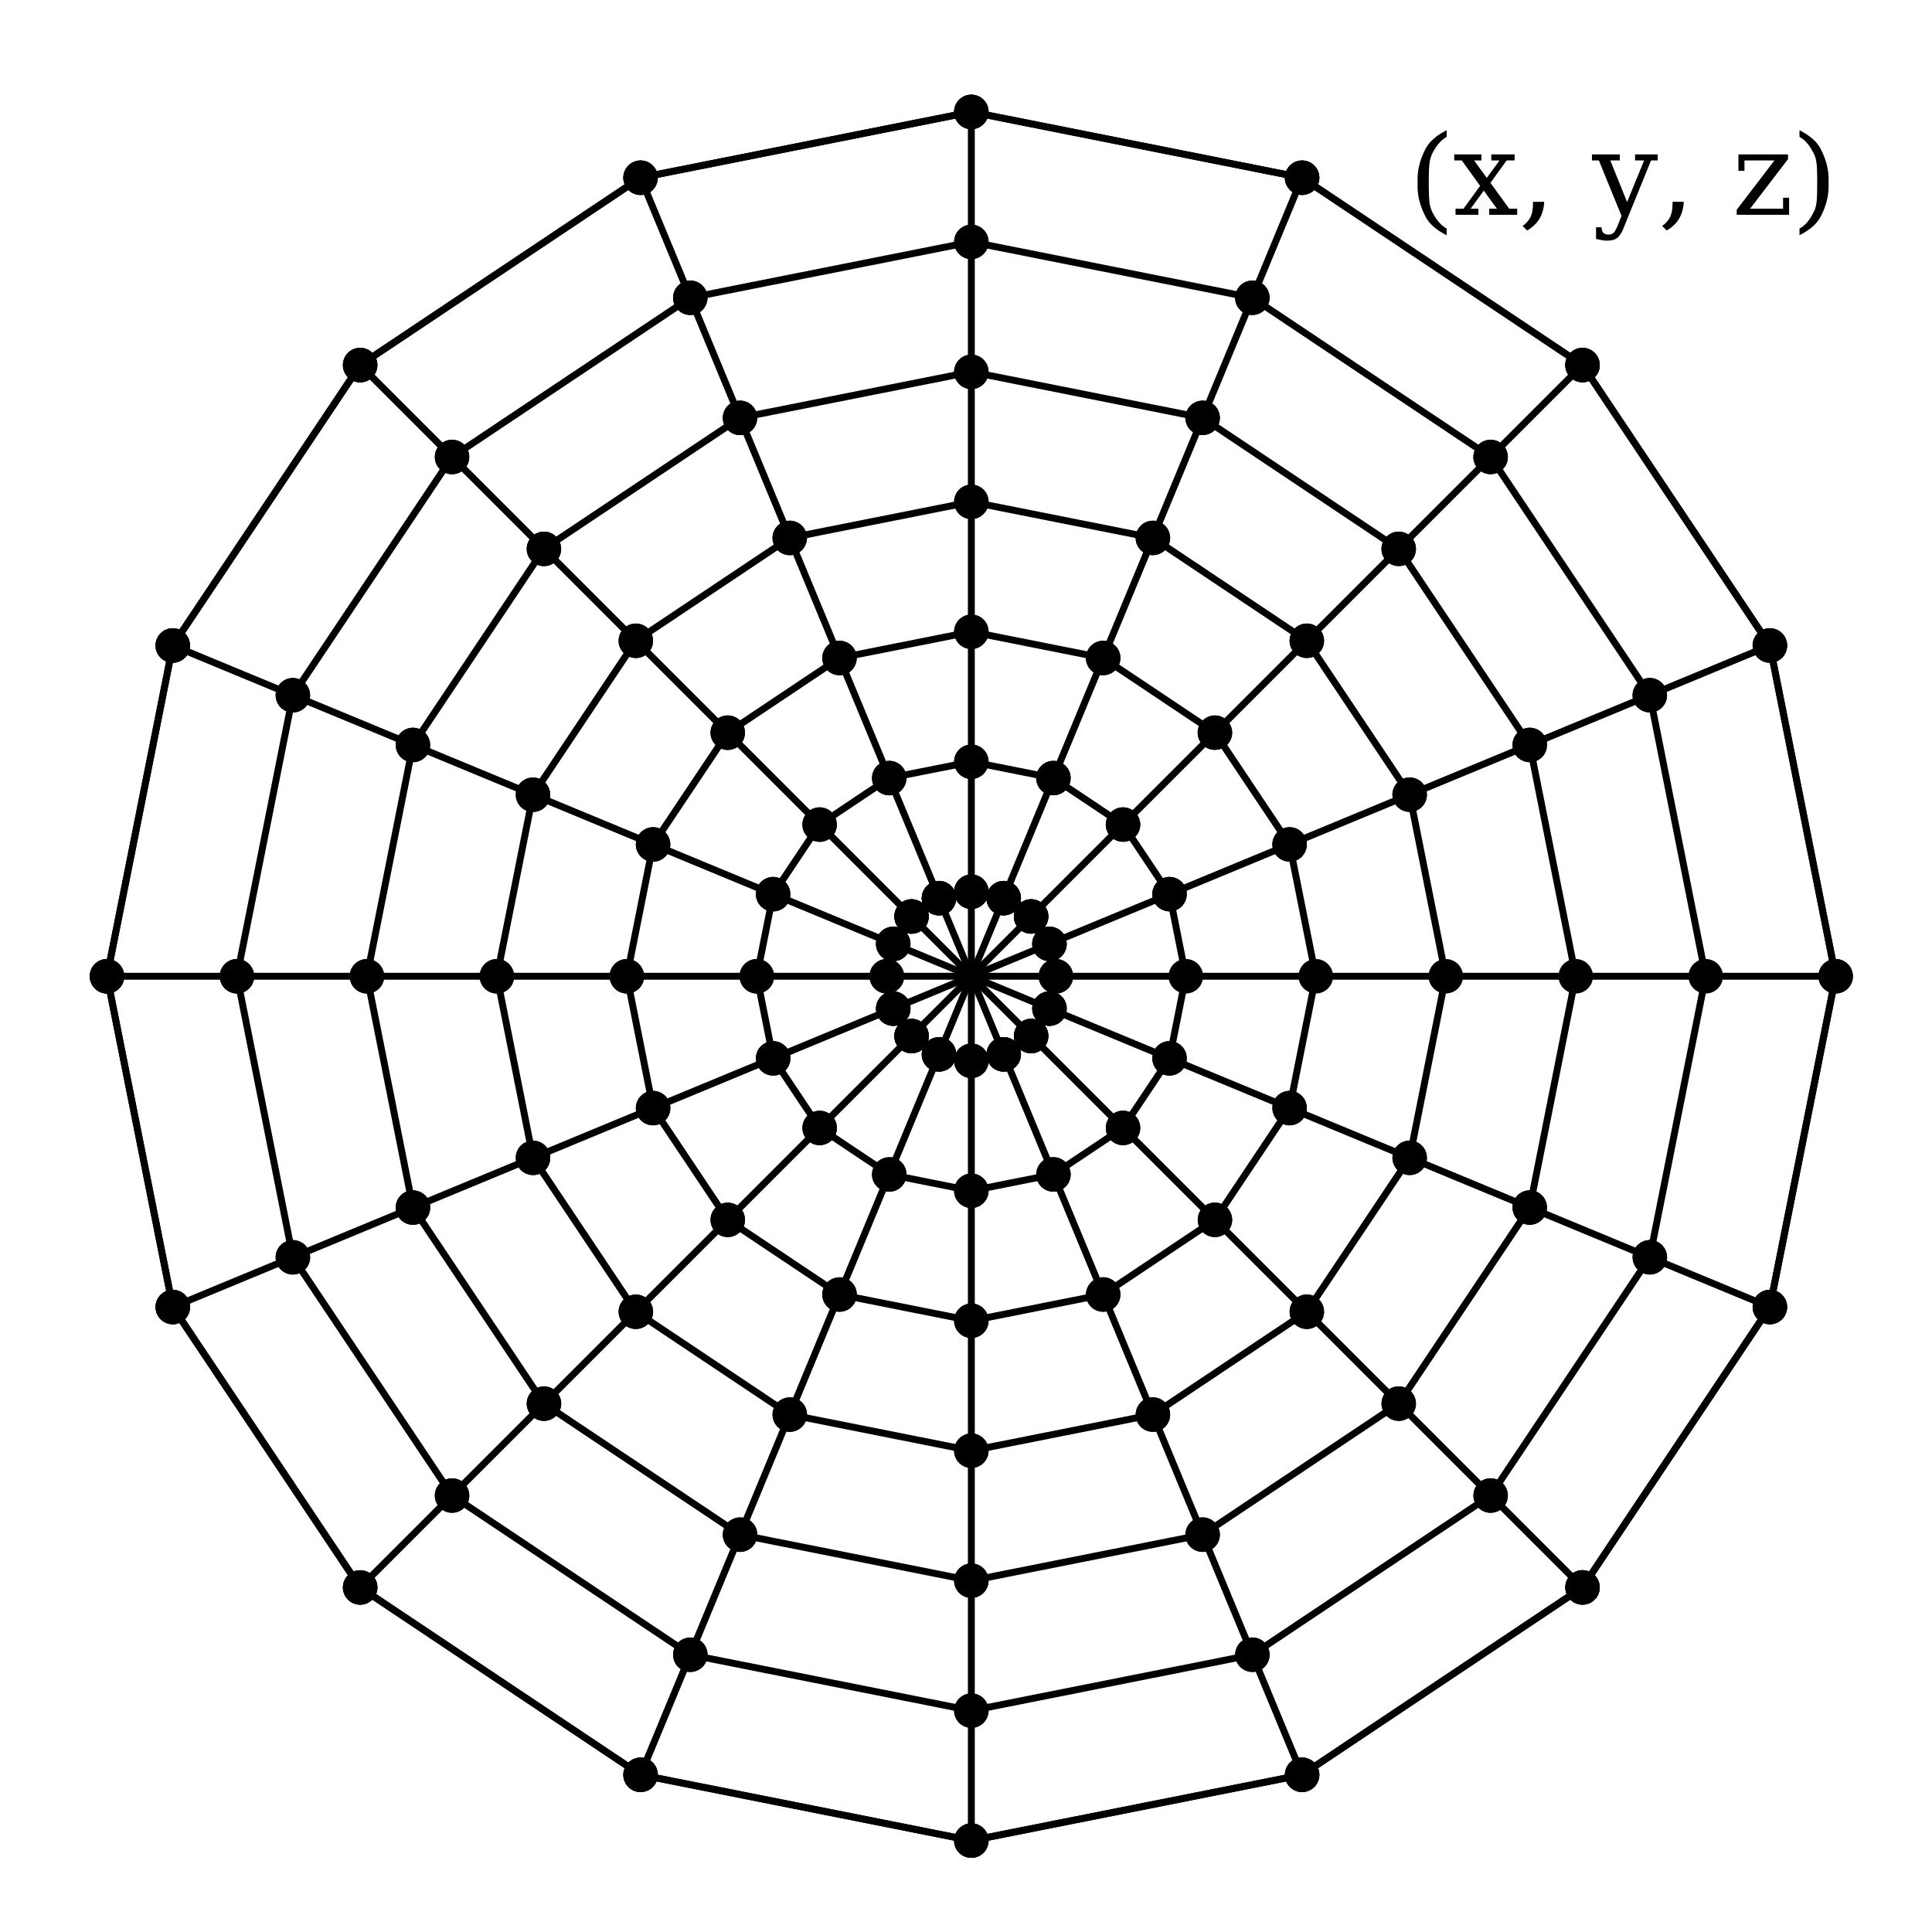
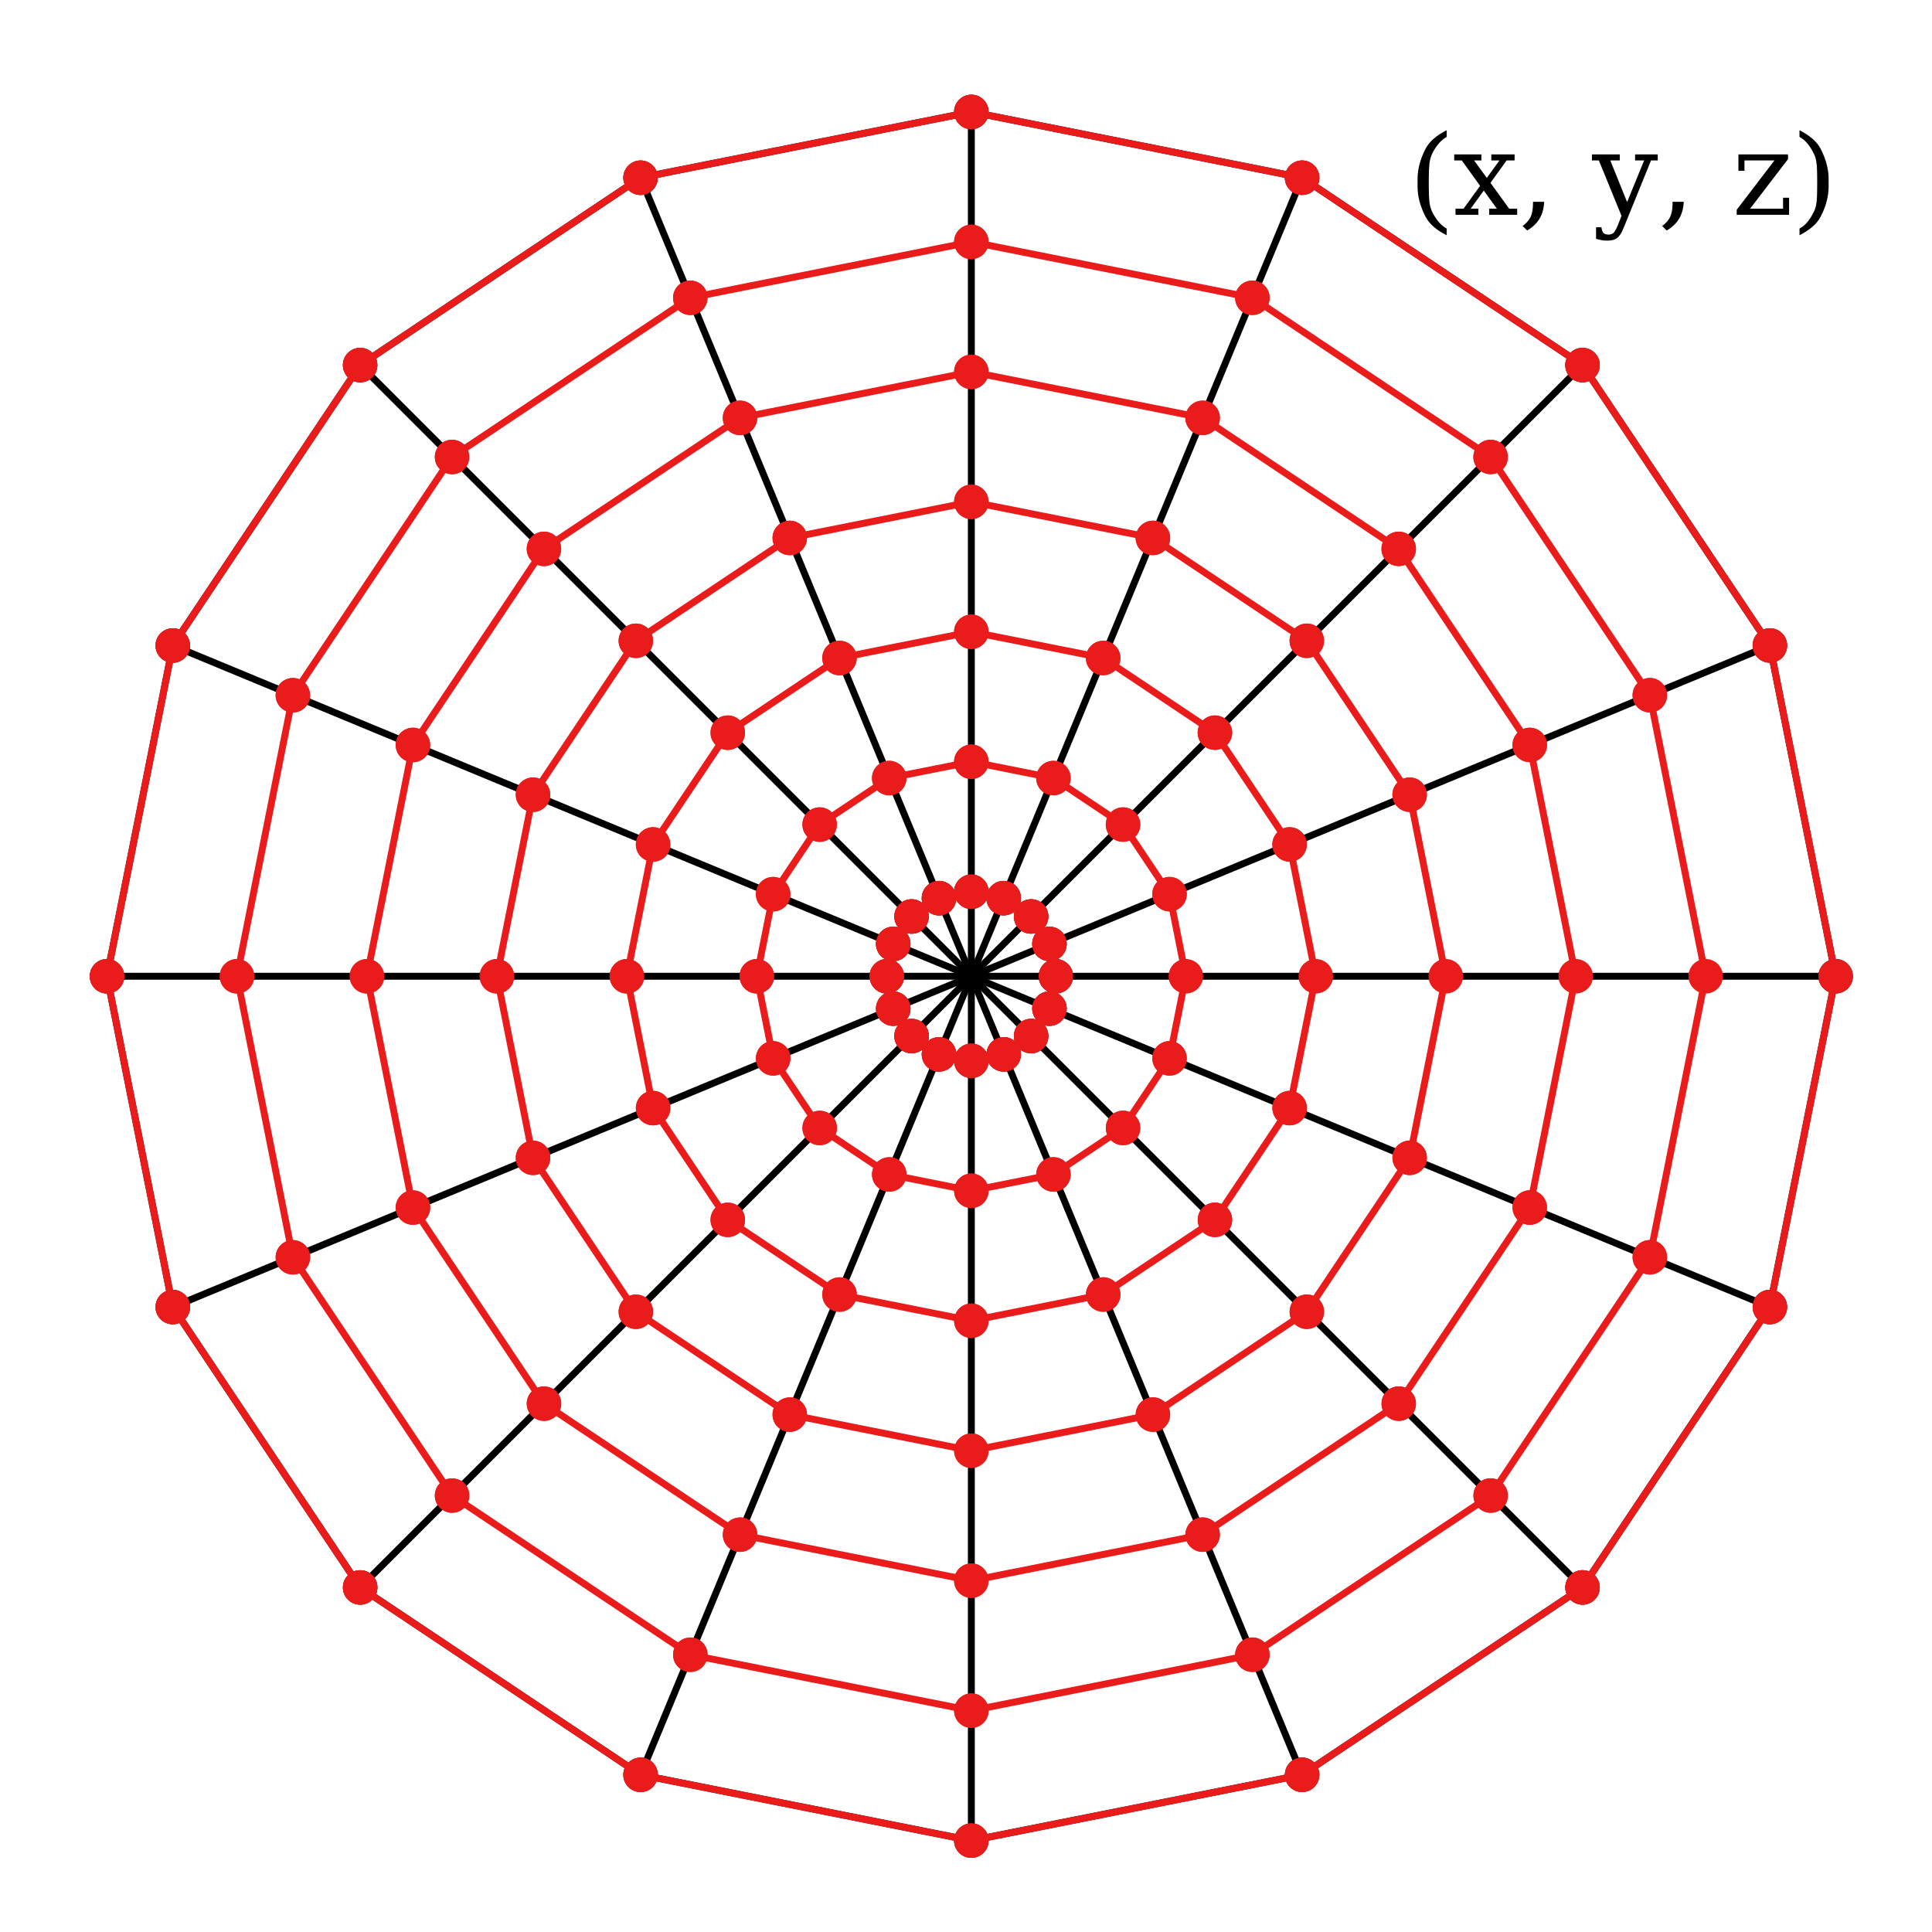
<svg xmlns="http://www.w3.org/2000/svg" width="140mm" height="140mm" viewBox="0 0 140 140" version="1.1" id="svg1">
  <defs id="defs1">
    <marker style="overflow:visible" id="Dot" refX="0" refY="0" orient="auto" markerWidth="1" markerHeight="1" viewBox="0 0 1 1" preserveAspectRatio="xMidYMid">
      <path transform="scale(0.5)" style="fill:context-stroke;fill-rule:evenodd;stroke:none" d="M 5,0 C 5,2.76 2.76,5 0,5 -2.76,5 -5,2.76 -5,0 c 0,-2.76 2.3,-5 5,-5 2.76,0 5,2.24 5,5 z" id="path17" />
    </marker>
    <marker style="overflow:visible" id="marker80" refX="0" refY="0" orient="auto" markerWidth="1" markerHeight="1" viewBox="0 0 1 1" preserveAspectRatio="xMidYMid">
      <path transform="scale(0.5)" style="fill:context-stroke;fill-rule:evenodd;stroke:none" d="M 5,0 C 5,2.76 2.76,5 0,5 -2.76,5 -5,2.76 -5,0 c 0,-2.76 2.3,-5 5,-5 2.76,0 5,2.24 5,5 z" id="path80" />
    </marker>
  </defs>
  <g id="layer1">
    <path style="fill:none;fill-rule:evenodd;stroke:#000000;stroke-width:0.5;stroke-linejoin:bevel;stroke-dasharray:none" d="M 7.754,70.744 H 133.019" id="path62" />
    <path style="fill:none;fill-rule:evenodd;stroke:#000000;stroke-width:0.5;stroke-linejoin:bevel;stroke-dasharray:none" d="M 128.252,94.712 12.522,46.775" id="path66" />
    <path style="fill:none;fill-rule:evenodd;stroke:#000000;stroke-width:0.5;stroke-linejoin:bevel;stroke-dasharray:none" d="M 114.675,115.031 26.099,26.456" id="path67" />
    <path style="fill:none;fill-rule:evenodd;stroke:#000000;stroke-width:0.5;stroke-linejoin:bevel;stroke-dasharray:none" d="M 94.355,128.608 46.419,12.879" id="path68" />
    <path style="fill:none;fill-rule:evenodd;stroke:#000000;stroke-width:0.5;stroke-linejoin:bevel;stroke-dasharray:none" d="M 70.387,133.376 V 8.111" id="path69" />
    <path style="fill:none;fill-rule:evenodd;stroke:#000000;stroke-width:0.5;stroke-linejoin:bevel;stroke-dasharray:none" d="M 46.419,128.608 94.355,12.879" id="path70" />
    <path style="fill:none;fill-rule:evenodd;stroke:#000000;stroke-width:0.5;stroke-linejoin:bevel;stroke-dasharray:none" d="M 26.099,115.031 114.675,26.456" id="path71" />
    <path style="fill:none;fill-rule:evenodd;stroke:#000000;stroke-width:0.5;stroke-linejoin:bevel;stroke-dasharray:none" d="M 12.522,94.712 128.252,46.775" id="path61" />
    <path style="fill:none;fill-rule:evenodd;stroke:#000000;stroke-width:0.5;stroke-linejoin:bevel;stroke-dasharray:none;marker-start:url(#Dot);marker-mid:url(#marker80)" d="M 133.019,70.744 128.252,46.775 114.675,26.456 94.355,12.879 70.387,8.111 46.419,12.879 26.099,26.456 l -13.577,20.319 -4.768,23.968 4.768,23.968 13.577,20.319 20.319,13.577 23.968,4.768 23.968,-4.768 20.319,-13.577 13.577,-20.319 z" id="path81" />
    <path style="fill:none;fill-rule:evenodd;stroke:#000000;stroke-width:0.5;stroke-linejoin:bevel;stroke-dasharray:none;marker-start:url(#Dot);marker-mid:url(#marker80)" d="m 76.513,70.744 -0.466,-2.344 -1.328,-1.987 -1.987,-1.328 -2.344,-0.466 -2.344,0.466 -1.987,1.328 -1.328,1.987 -0.466,2.344 0.466,2.344 1.328,1.987 1.987,1.328 2.344,0.466 2.344,-0.466 1.987,-1.328 1.328,-1.987 z" id="path73" />
-     <g id="g88" transform="matrix(0.8154367,0,0,0.8154367,-20.87032,-14.89991)" style="stroke-width:0.613;stroke-dasharray:none">
-       <path d="m 119.425,105.028 -0.572,-2.875 v 0 l -1.629,-2.437 v -3e-4 l -2.437,-1.628 v -1e-4 l -2.875,-0.572 v 1e-4 l -2.875,0.572 v 3e-4 l -2.437,1.628 v 0 l -1.629,2.437 v 0 l -0.571,2.875 v 0 l 0.571,2.875 h 10e-4 l 1.628,2.437 v 0 l 2.437,1.629 v 0 l 2.875,0.572 v 0 l 2.875,-0.572 v 0 l 2.437,-1.629 v 0 l 1.629,-2.437 v -0.001 z" style="fill:none;fill-rule:evenodd;stroke:#000000;stroke-width:0.613;stroke-linejoin:bevel;stroke-dasharray:none;marker-start:url(#Dot);marker-mid:url(#marker80)" id="path82" />
-       <path d="m 130.974,105.028 -1.451,-7.295 v -1e-4 c -0.011,-0.016 -4.132,-6.184 -4.132,-6.184 v -2e-4 c -0.032,-0.021 -6.184,-4.132 -6.184,-4.132 l -10e-4,-1e-4 -7.294,-1.451 v 10e-5 l -7.295,1.451 v 3e-4 c -0.031,0.021 -6.184,4.132 -6.184,4.132 v 10e-5 c -0.011,0.016 -4.132,6.184 -4.132,6.184 l -10e-5,4e-4 c -0.007,0.037 -1.451,7.294 -1.451,7.294 h 1e-4 c 0.007,0.037 1.451,7.295 1.451,7.295 h 3e-4 c 0.021,0.031 4.132,6.184 4.132,6.184 h 4e-4 c 0.031,0.021 6.183,4.132 6.183,4.132 h 10e-4 c 0.019,0.004 7.294,1.451 7.294,1.451 v 0 c 0.019,-0.004 7.295,-1.451 7.295,-1.451 v 0 l 6.184,-4.132 v 0 c 0.011,-0.017 4.132,-6.184 4.132,-6.184 v -10e-4 c 0.008,-0.037 1.451,-7.294 1.451,-7.294" style="fill:none;fill-rule:evenodd;stroke:#000000;stroke-width:0.613;stroke-linejoin:bevel;stroke-dasharray:none;marker-start:url(#Dot);marker-mid:url(#marker80)" id="path83" />
-       <path d="m 142.523,105.028 -2.33,-11.714 v -1e-4 c -0.021,-0.032 -6.635,-9.931 -6.635,-9.931 l -0.001,-2e-4 c -0.025,-0.017 -9.93,-6.636 -9.93,-6.636 l -10e-4,-10e-5 c -0.029,-0.006 -11.714,-2.33 -11.714,-2.33 v 1e-4 l -11.714,2.33 -10e-4,2e-4 c -0.025,0.017 -9.93,6.636 -9.93,6.636 v 0 c -0.022,0.032 -6.636,9.931 -6.636,9.931 v 3e-4 c -0.006,0.029 -2.33,11.714 -2.33,11.714 h 1e-4 c 0.006,0.03 2.33,11.714 2.33,11.714 l 2e-4,10e-4 c 0.017,0.025 6.636,9.93 6.636,9.93 h 3e-4 c 0.025,0.017 9.931,6.636 9.931,6.636 v 0 c 0.038,0.008 11.714,2.33 11.714,2.33 v 0 c 0.038,-0.007 11.715,-2.33 11.715,-2.33 v 0 l 9.931,-6.636 v 0 c 0.021,-0.032 6.635,-9.931 6.635,-9.931 v 0 c 0.006,-0.03 2.33,-11.714 2.33,-11.714" style="fill:none;fill-rule:evenodd;stroke:#000000;stroke-width:0.613;stroke-linejoin:bevel;stroke-dasharray:none;marker-start:url(#Dot);marker-mid:url(#marker80)" id="path84" />
-       <path d="m 154.073,105.028 -3.21,-16.134 v -10e-5 c -0.032,-0.049 -9.139,-13.678 -9.139,-13.678 v -2e-4 c -0.019,-0.013 -13.678,-9.139 -13.678,-9.139 v 0 c -0.022,-0.004 -16.134,-3.209 -16.134,-3.209 v 1e-4 c -0.022,0.004 -16.134,3.209 -16.134,3.209 l -2e-4,2e-4 c -0.019,0.013 -13.678,9.139 -13.678,9.139 l -1e-4,10e-5 c -0.032,0.049 -9.139,13.678 -9.139,13.678 l -10e-5,3e-4 c -0.004,0.022 -3.209,16.134 -3.209,16.134 v 0 c 0.004,0.022 3.209,16.134 3.209,16.134 h 1e-4 c 0.013,0.019 9.139,13.678 9.139,13.678 h 2e-4 c 0.019,0.013 13.678,9.139 13.678,9.139 h 2e-4 c 0.057,0.012 16.134,3.209 16.134,3.209 v 0 c 0.057,-0.011 16.134,-3.209 16.134,-3.209 v 0 c 0.049,-0.032 13.678,-9.139 13.678,-9.139 v 0 c 0.033,-0.049 9.139,-13.678 9.139,-13.678 v 0 c 0.005,-0.022 3.21,-16.134 3.21,-16.134" style="fill:none;fill-rule:evenodd;stroke:#000000;stroke-width:0.613;stroke-linejoin:bevel;stroke-dasharray:none;marker-start:url(#Dot);marker-mid:url(#marker80)" id="path85" />
-       <path d="m 165.622,105.028 -4.088,-20.554 -0.001,-2e-4 C 161.49,84.409 149.891,67.049 149.891,67.049 v -1e-4 C 149.878,67.041 132.466,55.407 132.466,55.407 v -1e-4 C 132.451,55.404 111.912,51.318 111.912,51.318 v 1e-4 l -20.554,4.088 -1e-4,10e-5 C 91.346,55.415 73.933,67.049 73.933,67.049 l -10e-5,2e-4 C 73.89,67.114 62.291,84.474 62.291,84.474 v 2e-4 c -0.003,0.015 -4.088,20.554 -4.088,20.554 v 0 c 0.003,0.015 4.088,20.554 4.088,20.554 h 10e-5 c 0.008,0.012 11.643,17.424 11.643,17.424 l 2e-4,0.001 c 0.013,0.008 17.424,11.642 17.424,11.642 h 3e-4 c 0.076,0.016 20.553,4.089 20.553,4.089 v 0 c 0.077,-0.016 20.554,-4.089 20.554,-4.089 v 0 l 17.425,-11.643 v 0 c 0.043,-0.064 11.643,-17.424 11.643,-17.424 v 0 c 0.002,-0.015 4.088,-20.554 4.088,-20.554" style="fill:none;fill-rule:evenodd;stroke:#000000;stroke-width:0.613;stroke-linejoin:bevel;stroke-dasharray:none;marker-start:url(#Dot);marker-mid:url(#marker80)" id="path86" />
-       <path d="m 177.171,105.028 -4.967,-24.974 v -3e-4 C 172.15,79.973 158.057,58.883 158.057,58.883 v 0 C 158.051,58.879 136.886,44.736 136.886,44.736 v 0 l -24.974,-4.968 v 10e-5 l -24.974,4.968 h -1e-4 C 86.932,44.74 65.767,58.883 65.767,58.883 l -1e-4,2e-4 c -0.054,0.081 -14.146,21.171 -14.146,21.171 v 1e-4 C 51.619,80.062 46.653,105.028 46.653,105.028 v 0 c 0.001,0.007 4.968,24.973 4.968,24.973 l 1e-4,0.001 c 0.004,0.006 14.146,21.171 14.146,21.171 h 10e-5 c 0.006,0.004 21.172,14.146 21.172,14.146 l 3e-4,0.001 c 0.095,0.018 24.973,4.967 24.973,4.967 v 0 c 0.096,-0.019 24.974,-4.968 24.974,-4.968 v 0 l 21.171,-14.146 v 0 c 0.054,-0.081 14.147,-21.172 14.147,-21.172 v 0 c 0.001,-0.007 4.967,-24.973 4.967,-24.973" style="fill:none;fill-rule:evenodd;stroke:#000000;stroke-width:0.613;stroke-linejoin:bevel;stroke-dasharray:none;marker-start:url(#Dot);marker-mid:url(#marker80)" id="path87" />
-       <path d="m 188.721,105.028 -5.847,-29.393 v -3e-4 l -16.65,-24.918 v 0 l -24.919,-16.65 v 0 l -29.393,-5.847 v 0 l -29.393,5.847 v 0 l -24.919,16.65 -2e-4,3e-4 -16.65,24.918 v 0 l -5.847,29.393 v 0 l 5.847,29.393 v 0 l 16.65,24.919 v 0 l 24.919,16.65 h 3e-4 l 29.393,5.846 v 0 l 29.393,-5.846 0.001,-0.001 24.918,-16.649 v -0.001 l 16.65,-24.918 v 0 z" style="fill:none;fill-rule:evenodd;stroke:#000000;stroke-width:0.613;stroke-linejoin:bevel;stroke-dasharray:none;marker-start:url(#Dot);marker-mid:url(#marker80)" id="path88" />
+     <g id="g88" transform="matrix(0.8154367,0,0,0.8154367,-20.87032,-14.89991)" style="stroke-width:0.613;stroke-dasharray:none;stroke:#ea1b1b;stroke-opacity:1">
+       <path d="m 119.425,105.028 -0.572,-2.875 v 0 l -1.629,-2.437 v -3e-4 l -2.437,-1.628 v -1e-4 l -2.875,-0.572 v 1e-4 l -2.875,0.572 v 3e-4 l -2.437,1.628 v 0 l -1.629,2.437 v 0 l -0.571,2.875 v 0 l 0.571,2.875 h 10e-4 l 1.628,2.437 v 0 l 2.437,1.629 v 0 l 2.875,0.572 v 0 l 2.875,-0.572 v 0 l 2.437,-1.629 v 0 l 1.629,-2.437 v -0.001 z" style="fill:none;fill-rule:evenodd;stroke:#ea1b1b;stroke-width:0.613;stroke-linejoin:bevel;stroke-dasharray:none;marker-start:url(#Dot);marker-mid:url(#marker80);stroke-opacity:1" id="path82" />
+       <path d="m 130.974,105.028 -1.451,-7.295 v -1e-4 c -0.011,-0.016 -4.132,-6.184 -4.132,-6.184 v -2e-4 c -0.032,-0.021 -6.184,-4.132 -6.184,-4.132 l -10e-4,-1e-4 -7.294,-1.451 v 10e-5 l -7.295,1.451 v 3e-4 c -0.031,0.021 -6.184,4.132 -6.184,4.132 v 10e-5 c -0.011,0.016 -4.132,6.184 -4.132,6.184 l -10e-5,4e-4 c -0.007,0.037 -1.451,7.294 -1.451,7.294 h 1e-4 c 0.007,0.037 1.451,7.295 1.451,7.295 h 3e-4 c 0.021,0.031 4.132,6.184 4.132,6.184 h 4e-4 c 0.031,0.021 6.183,4.132 6.183,4.132 h 10e-4 c 0.019,0.004 7.294,1.451 7.294,1.451 v 0 c 0.019,-0.004 7.295,-1.451 7.295,-1.451 v 0 l 6.184,-4.132 v 0 c 0.011,-0.017 4.132,-6.184 4.132,-6.184 v -10e-4 c 0.008,-0.037 1.451,-7.294 1.451,-7.294" style="fill:none;fill-rule:evenodd;stroke:#ea1b1b;stroke-width:0.613;stroke-linejoin:bevel;stroke-dasharray:none;marker-start:url(#Dot);marker-mid:url(#marker80);stroke-opacity:1" id="path83" />
+       <path d="m 142.523,105.028 -2.33,-11.714 v -1e-4 c -0.021,-0.032 -6.635,-9.931 -6.635,-9.931 l -0.001,-2e-4 c -0.025,-0.017 -9.93,-6.636 -9.93,-6.636 l -10e-4,-10e-5 c -0.029,-0.006 -11.714,-2.33 -11.714,-2.33 v 1e-4 l -11.714,2.33 -10e-4,2e-4 c -0.025,0.017 -9.93,6.636 -9.93,6.636 v 0 c -0.022,0.032 -6.636,9.931 -6.636,9.931 v 3e-4 c -0.006,0.029 -2.33,11.714 -2.33,11.714 h 1e-4 c 0.006,0.03 2.33,11.714 2.33,11.714 l 2e-4,10e-4 c 0.017,0.025 6.636,9.93 6.636,9.93 h 3e-4 c 0.025,0.017 9.931,6.636 9.931,6.636 v 0 c 0.038,0.008 11.714,2.33 11.714,2.33 v 0 c 0.038,-0.007 11.715,-2.33 11.715,-2.33 v 0 l 9.931,-6.636 v 0 c 0.021,-0.032 6.635,-9.931 6.635,-9.931 v 0 c 0.006,-0.03 2.33,-11.714 2.33,-11.714" style="fill:none;fill-rule:evenodd;stroke:#ea1b1b;stroke-width:0.613;stroke-linejoin:bevel;stroke-dasharray:none;marker-start:url(#Dot);marker-mid:url(#marker80);stroke-opacity:1" id="path84" />
+       <path d="m 154.073,105.028 -3.21,-16.134 v -10e-5 c -0.032,-0.049 -9.139,-13.678 -9.139,-13.678 v -2e-4 c -0.019,-0.013 -13.678,-9.139 -13.678,-9.139 v 0 c -0.022,-0.004 -16.134,-3.209 -16.134,-3.209 v 1e-4 c -0.022,0.004 -16.134,3.209 -16.134,3.209 l -2e-4,2e-4 c -0.019,0.013 -13.678,9.139 -13.678,9.139 l -1e-4,10e-5 c -0.032,0.049 -9.139,13.678 -9.139,13.678 l -10e-5,3e-4 c -0.004,0.022 -3.209,16.134 -3.209,16.134 v 0 c 0.004,0.022 3.209,16.134 3.209,16.134 h 1e-4 c 0.013,0.019 9.139,13.678 9.139,13.678 h 2e-4 c 0.019,0.013 13.678,9.139 13.678,9.139 h 2e-4 c 0.057,0.012 16.134,3.209 16.134,3.209 v 0 c 0.057,-0.011 16.134,-3.209 16.134,-3.209 v 0 c 0.049,-0.032 13.678,-9.139 13.678,-9.139 v 0 c 0.033,-0.049 9.139,-13.678 9.139,-13.678 v 0 c 0.005,-0.022 3.21,-16.134 3.21,-16.134" style="fill:none;fill-rule:evenodd;stroke:#ea1b1b;stroke-width:0.613;stroke-linejoin:bevel;stroke-dasharray:none;marker-start:url(#Dot);marker-mid:url(#marker80);stroke-opacity:1" id="path85" />
+       <path d="m 165.622,105.028 -4.088,-20.554 -0.001,-2e-4 C 161.49,84.409 149.891,67.049 149.891,67.049 v -1e-4 C 149.878,67.041 132.466,55.407 132.466,55.407 v -1e-4 C 132.451,55.404 111.912,51.318 111.912,51.318 v 1e-4 l -20.554,4.088 -1e-4,10e-5 C 91.346,55.415 73.933,67.049 73.933,67.049 l -10e-5,2e-4 C 73.89,67.114 62.291,84.474 62.291,84.474 v 2e-4 c -0.003,0.015 -4.088,20.554 -4.088,20.554 v 0 c 0.003,0.015 4.088,20.554 4.088,20.554 h 10e-5 c 0.008,0.012 11.643,17.424 11.643,17.424 l 2e-4,0.001 c 0.013,0.008 17.424,11.642 17.424,11.642 h 3e-4 c 0.076,0.016 20.553,4.089 20.553,4.089 v 0 c 0.077,-0.016 20.554,-4.089 20.554,-4.089 v 0 l 17.425,-11.643 v 0 c 0.043,-0.064 11.643,-17.424 11.643,-17.424 v 0 c 0.002,-0.015 4.088,-20.554 4.088,-20.554" style="fill:none;fill-rule:evenodd;stroke:#ea1b1b;stroke-width:0.613;stroke-linejoin:bevel;stroke-dasharray:none;marker-start:url(#Dot);marker-mid:url(#marker80);stroke-opacity:1" id="path86" />
+       <path d="m 177.171,105.028 -4.967,-24.974 v -3e-4 C 172.15,79.973 158.057,58.883 158.057,58.883 v 0 C 158.051,58.879 136.886,44.736 136.886,44.736 v 0 l -24.974,-4.968 v 10e-5 l -24.974,4.968 h -1e-4 C 86.932,44.74 65.767,58.883 65.767,58.883 l -1e-4,2e-4 c -0.054,0.081 -14.146,21.171 -14.146,21.171 v 1e-4 C 51.619,80.062 46.653,105.028 46.653,105.028 v 0 c 0.001,0.007 4.968,24.973 4.968,24.973 l 1e-4,0.001 c 0.004,0.006 14.146,21.171 14.146,21.171 h 10e-5 c 0.006,0.004 21.172,14.146 21.172,14.146 l 3e-4,0.001 c 0.095,0.018 24.973,4.967 24.973,4.967 v 0 c 0.096,-0.019 24.974,-4.968 24.974,-4.968 v 0 l 21.171,-14.146 v 0 c 0.054,-0.081 14.147,-21.172 14.147,-21.172 v 0 c 0.001,-0.007 4.967,-24.973 4.967,-24.973" style="fill:none;fill-rule:evenodd;stroke:#ea1b1b;stroke-width:0.613;stroke-linejoin:bevel;stroke-dasharray:none;marker-start:url(#Dot);marker-mid:url(#marker80);stroke-opacity:1" id="path87" />
+       <path d="m 188.721,105.028 -5.847,-29.393 v -3e-4 l -16.65,-24.918 v 0 l -24.919,-16.65 v 0 l -29.393,-5.847 v 0 l -29.393,5.847 v 0 l -24.919,16.65 -2e-4,3e-4 -16.65,24.918 v 0 l -5.847,29.393 v 0 l 5.847,29.393 v 0 l 16.65,24.919 v 0 l 24.919,16.65 h 3e-4 l 29.393,5.846 v 0 l 29.393,-5.846 0.001,-0.001 24.918,-16.649 v -0.001 l 16.65,-24.918 v 0 z" style="fill:none;fill-rule:evenodd;stroke:#ea1b1b;stroke-width:0.613;stroke-linejoin:bevel;stroke-dasharray:none;marker-start:url(#Dot);marker-mid:url(#marker80);stroke-opacity:1" id="path88" />
    </g>
    <text xml:space="preserve" style="font-style:normal;font-variant:normal;font-weight:normal;font-stretch:normal;font-size:8.441px;font-family:'DejaVu Math TeX Gyre';-inkscape-font-specification:'DejaVu Math TeX Gyre';fill:#000000;fill-rule:evenodd;stroke:none;stroke-width:1.5;stroke-linejoin:bevel;stroke-dasharray:none" x="101.708" y="15.561" id="text27">
      <tspan id="tspan27" style="font-style:normal;font-variant:normal;font-weight:normal;font-stretch:normal;font-family:'DejaVu Math TeX Gyre';-inkscape-font-specification:'DejaVu Math TeX Gyre';stroke:none;stroke-width:1.5;stroke-dasharray:none" x="101.708" y="15.561">(x, y, z)</tspan>
    </text>
  </g>
</svg>
